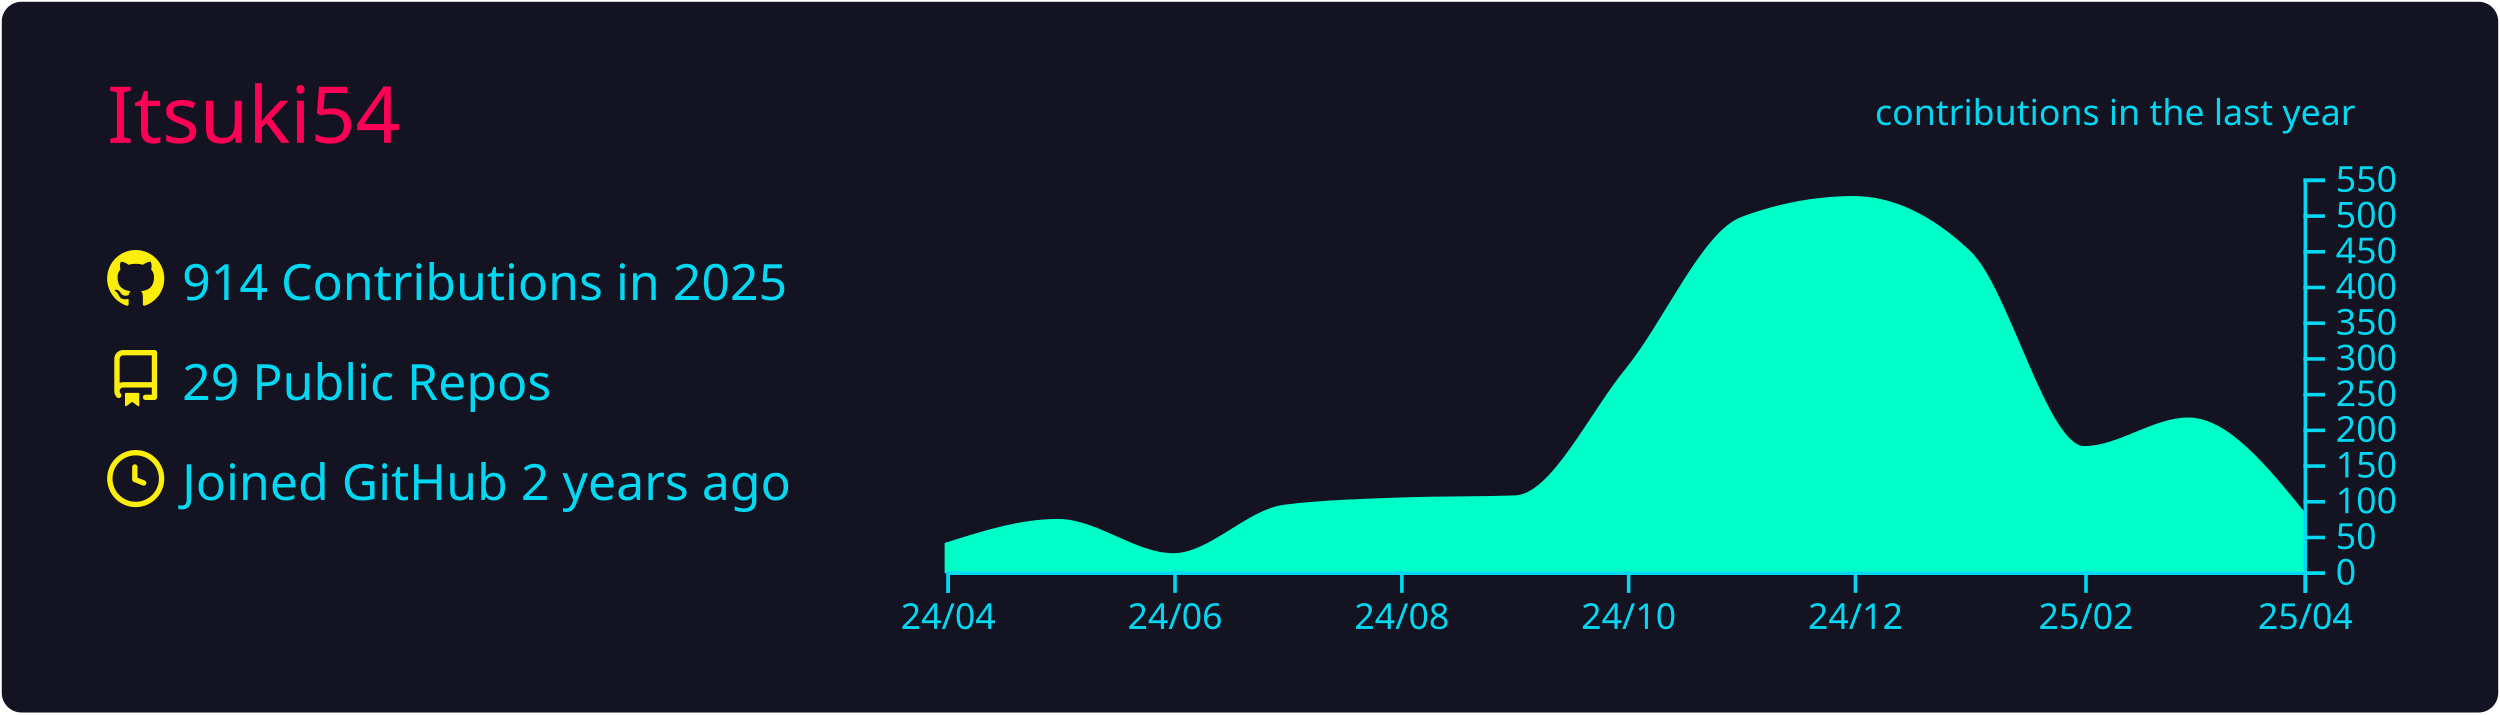
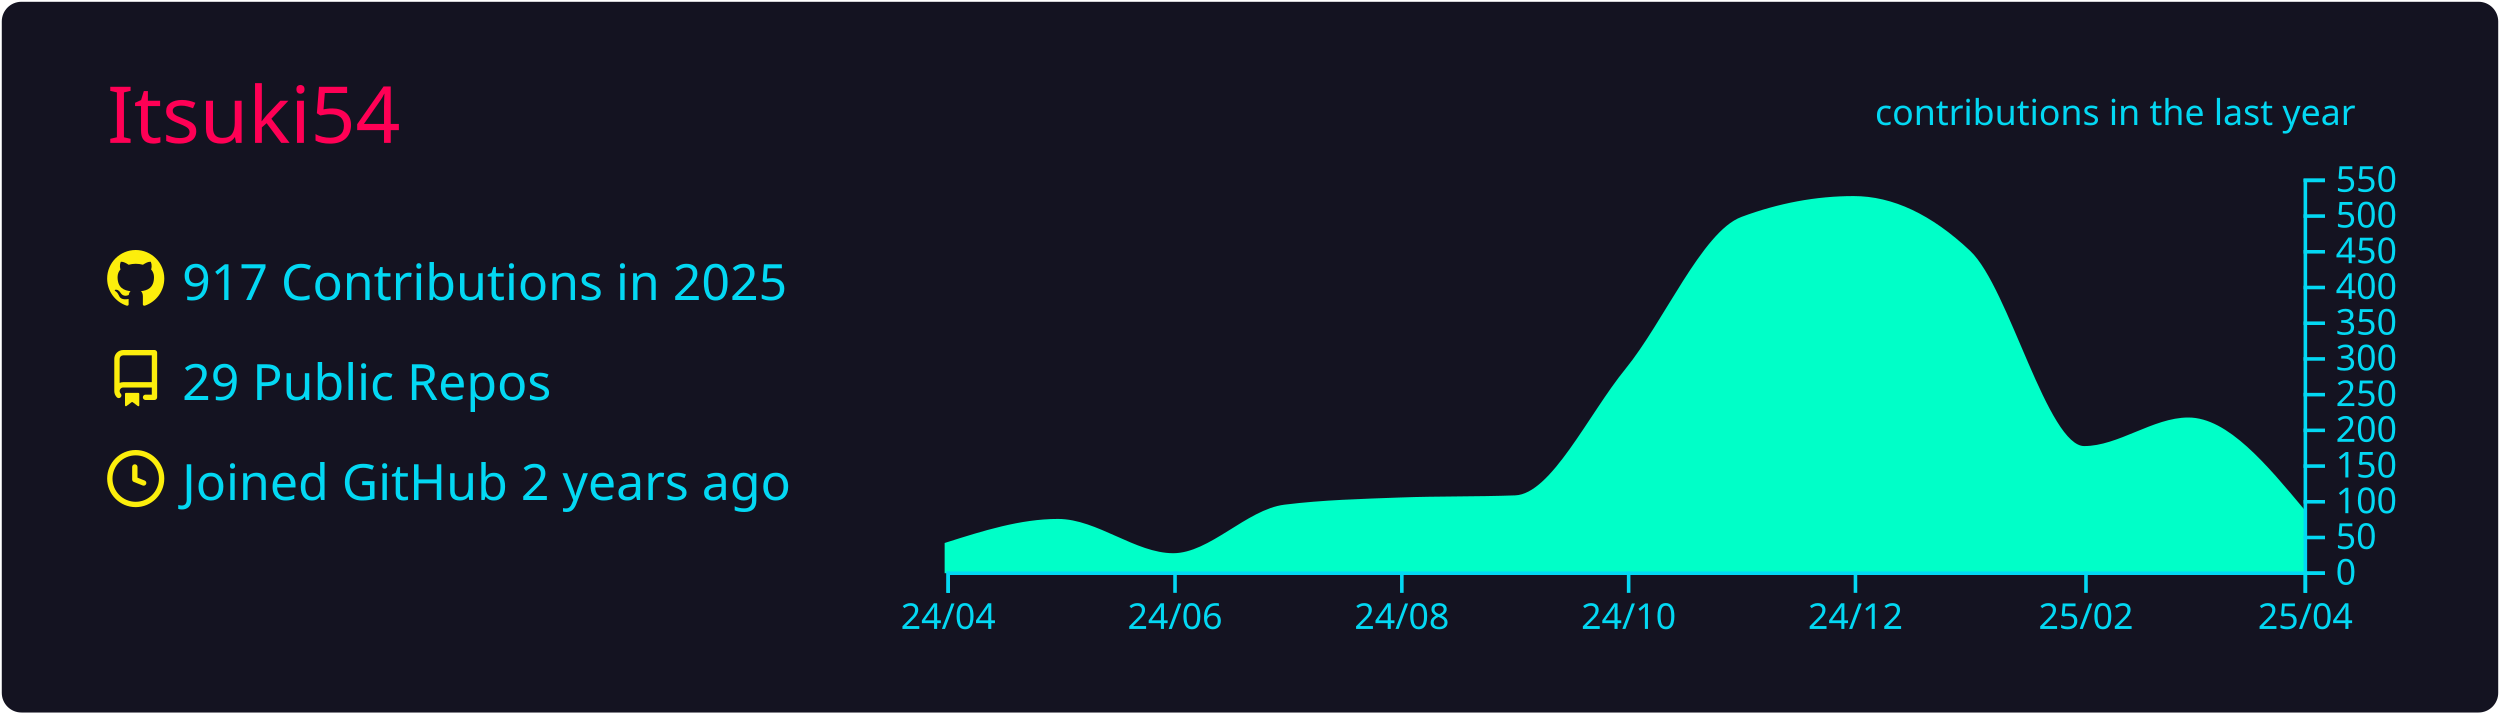
<svg xmlns="http://www.w3.org/2000/svg" width="700" height="200" viewBox="0 0 700 200">
  <style>* {
          font-family: 'Segoe UI', Ubuntu, "Helvetica Neue", Sans-Serif
        }</style>
  <rect x="1" y="1" rx="5" ry="5" height="99%" width="99.714%" stroke="#141321" stroke-width="1" fill="#141321" stroke-opacity="1" />
  <text x="30" y="40" style="font-size: 22px; fill: #ff0055;">Itsuki54</text>
  <g transform="translate(0,40)">
    <g transform="translate(30,30)">
      <g transform="translate(0,0)" width="14" height="14" fill="#fcee0c">
        <path fill-rule="evenodd" d="M8 0C3.58 0 0 3.58 0 8c0 3.54 2.29 6.53 5.47 7.59.4.07.55-.17.55-.38 0-.19-.01-.82-.01-1.49-2.01.37-2.53-.49-2.69-.94-.09-.23-.48-.94-.82-1.13-.28-.15-.68-.52-.01-.53.63-.01 1.08.58 1.23.82.72 1.21 1.87.87 2.33.66.07-.52.28-.87.51-1.07-1.78-.2-3.64-.89-3.64-3.95 0-.87.31-1.59.82-2.15-.08-.2-.36-1.02.08-2.12 0 0 .67-.21 2.2.82.64-.18 1.32-.27 2-.27.68 0 1.36.09 2 .27 1.53-1.04 2.2-.82 2.2-.82.44 1.1.16 1.92.08 2.12.51.56.82 1.27.82 2.15 0 3.07-1.87 3.75-3.65 3.95.29.25.54.73.54 1.48 0 1.07-.01 1.93-.01 2.2 0 .21.15.46.55.38A8.013 8.013 0 0016 8c0-4.42-3.58-8-8-8z" />
      </g>
      <g transform="translate(0,28)" width="14" height="14" fill="#fcee0c">
        <path fill-rule="evenodd" d="M2 2.5A2.5 2.5 0 014.5 0h8.75a.75.75 0 01.75.75v12.5a.75.75 0 01-.75.75h-2.5a.75.75 0 110-1.5h1.75v-2h-8a1 1 0 00-.714 1.7.75.75 0 01-1.072 1.05A2.495 2.495 0 012 11.5v-9zm10.5-1V9h-8c-.356 0-.694.074-1 .208V2.5a1 1 0 011-1h8zM5 12.25v3.25a.25.25 0 00.4.2l1.45-1.087a.25.25 0 01.3 0L8.6 15.7a.25.25 0 00.4-.2v-3.25a.25.25 0 00-.25-.25h-3.5a.25.25 0 00-.25.25z" />
      </g>
      <g transform="translate(0,56)" width="14" height="14" fill="#fcee0c">
        <path fill-rule="evenodd" d="M1.5 8a6.5 6.5 0 1113 0 6.5 6.5 0 01-13 0zM8 0a8 8 0 100 16A8 8 0 008 0zm.5 4.75a.75.75 0 00-1.5 0v3.5a.75.75 0 00.471.696l2.5 1a.75.75 0 00.557-1.392L8.5 7.742V4.75z" />
      </g>
-       <text x="21" y="14" style="fill: #03d8f3; font-size: 14px;">914 Contributions in 2025</text>
+       <text x="21" y="14" style="fill: #03d8f3; font-size: 14px;">917 Contributions in 2025</text>
      <text x="21" y="42" style="fill: #03d8f3; font-size: 14px;">29 Public Repos</text>
      <text x="21" y="70" style="fill: #03d8f3; font-size: 14px;">Joined GitHub 2 years ago</text>
    </g>
    <g color="#00ffc8" transform="translate(295,10)">
-       <path transform="translate(-30,0)" stroke="#00ffc8" fill="#00ffc8" opacity="1" d="M0,102.4C10.411,99.1,20.822,95.8,31.233,95.8C41.991,95.8,52.749,105.4,63.507,105.4C73.918,105.4,84.329,93.09,94.74,91.8C105.498,90.467,116.256,90.2,127.014,89.8C137.772,89.4,148.53,89.6,159.288,89.2C169.699,88.813,180.11,66.357,190.521,53.6C201.279,40.418,212.037,15.196,222.795,11.2C233.205,7.333,243.616,5.4,254.027,5.4C264.785,5.4,275.543,10.467,286.301,20.6C297.059,30.733,307.817,75.4,318.575,75.4C328.292,75.4,338.009,67.4,347.726,67.4C358.484,67.4,369.242,80.6,380,93.8L380,110C369.242,110,358.484,110,347.726,110C338.009,110,328.292,110,318.575,110C307.817,110,297.059,110,286.301,110C275.543,110,264.785,110,254.027,110C243.616,110,233.205,110,222.795,110C212.037,110,201.279,110,190.521,110C180.11,110,169.699,110,159.288,110C148.53,110,137.772,110,127.014,110C116.256,110,105.498,110,94.74,110C84.329,110,73.918,110,63.507,110C52.749,110,41.991,110,31.233,110C20.822,110,10.411,110,0,110Z" />
+       <path transform="translate(-30,0)" stroke="#00ffc8" fill="#00ffc8" opacity="1" d="M0,102.4C10.411,99.1,20.822,95.8,31.233,95.8C41.991,95.8,52.749,105.4,63.507,105.4C73.918,105.4,84.329,93.09,94.74,91.8C105.498,90.467,116.256,90.2,127.014,89.8C137.772,89.4,148.53,89.6,159.288,89.2C169.699,88.813,180.11,66.357,190.521,53.6C201.279,40.418,212.037,15.196,222.795,11.2C233.205,7.333,243.616,5.4,254.027,5.4C264.785,5.4,275.543,10.467,286.301,20.6C297.059,30.733,307.817,75.4,318.575,75.4C328.292,75.4,338.009,67.4,347.726,67.4C358.484,67.4,369.242,80.3,380,93.2L380,110C369.242,110,358.484,110,347.726,110C338.009,110,328.292,110,318.575,110C307.817,110,297.059,110,286.301,110C275.543,110,264.785,110,254.027,110C243.616,110,233.205,110,222.795,110C212.037,110,201.279,110,190.521,110C180.11,110,169.699,110,159.288,110C148.53,110,137.772,110,127.014,110C116.256,110,105.498,110,94.74,110C84.329,110,73.918,110,63.507,110C52.749,110,41.991,110,31.233,110C20.822,110,10.411,110,0,110Z" />
      <g color="#03d8f3" transform="translate(-30,110)" fill="none" font-size="10" font-family="sans-serif" text-anchor="middle">
        <path class="domain" stroke="currentColor" d="M0.5,6V0.5H380.5V6" />
        <g class="tick" opacity="1" transform="translate(0.5,0)">
          <line stroke="currentColor" y2="6" />
          <text fill="currentColor" y="9" dy="0.71em">24/04</text>
        </g>
        <g class="tick" opacity="1" transform="translate(64.00685,0)">
          <line stroke="currentColor" y2="6" />
          <text fill="currentColor" y="9" dy="0.71em">24/06</text>
        </g>
        <g class="tick" opacity="1" transform="translate(127.5137,0)">
          <line stroke="currentColor" y2="6" />
          <text fill="currentColor" y="9" dy="0.71em">24/08</text>
        </g>
        <g class="tick" opacity="1" transform="translate(191.0205,0)">
          <line stroke="currentColor" y2="6" />
          <text fill="currentColor" y="9" dy="0.71em">24/10</text>
        </g>
        <g class="tick" opacity="1" transform="translate(254.5274,0)">
          <line stroke="currentColor" y2="6" />
          <text fill="currentColor" y="9" dy="0.71em">24/12</text>
        </g>
        <g class="tick" opacity="1" transform="translate(319.0753,0)">
          <line stroke="currentColor" y2="6" />
          <text fill="currentColor" y="9" dy="0.71em">25/02</text>
        </g>
        <g class="tick" opacity="1" transform="translate(380.5,0)">
          <line stroke="currentColor" y2="6" />
          <text fill="currentColor" y="9" dy="0.71em">25/04</text>
        </g>
      </g>
      <g color="#03d8f3" transform="translate(350,0)" fill="none" font-size="10" font-family="sans-serif" text-anchor="start">
        <path class="domain" stroke="currentColor" d="M6,110.5H0.5V0.5H6" />
        <g class="tick" opacity="1" transform="translate(0,110.5)">
          <line stroke="currentColor" x2="6" />
          <text fill="currentColor" x="9" dy="0.32em">0</text>
        </g>
        <g class="tick" opacity="1" transform="translate(0,100.5)">
          <line stroke="currentColor" x2="6" />
          <text fill="currentColor" x="9" dy="0.32em">50</text>
        </g>
        <g class="tick" opacity="1" transform="translate(0,90.5)">
          <line stroke="currentColor" x2="6" />
          <text fill="currentColor" x="9" dy="0.32em">100</text>
        </g>
        <g class="tick" opacity="1" transform="translate(0,80.5)">
          <line stroke="currentColor" x2="6" />
          <text fill="currentColor" x="9" dy="0.32em">150</text>
        </g>
        <g class="tick" opacity="1" transform="translate(0,70.5)">
          <line stroke="currentColor" x2="6" />
          <text fill="currentColor" x="9" dy="0.32em">200</text>
        </g>
        <g class="tick" opacity="1" transform="translate(0,60.5)">
          <line stroke="currentColor" x2="6" />
          <text fill="currentColor" x="9" dy="0.32em">250</text>
        </g>
        <g class="tick" opacity="1" transform="translate(0,50.5)">
          <line stroke="currentColor" x2="6" />
          <text fill="currentColor" x="9" dy="0.32em">300</text>
        </g>
        <g class="tick" opacity="1" transform="translate(0,40.5)">
          <line stroke="currentColor" x2="6" />
          <text fill="currentColor" x="9" dy="0.32em">350</text>
        </g>
        <g class="tick" opacity="1" transform="translate(0,30.5)">
          <line stroke="currentColor" x2="6" />
          <text fill="currentColor" x="9" dy="0.32em">400</text>
        </g>
        <g class="tick" opacity="1" transform="translate(0,20.5)">
          <line stroke="currentColor" x2="6" />
          <text fill="currentColor" x="9" dy="0.32em">450</text>
        </g>
        <g class="tick" opacity="1" transform="translate(0,10.5)">
          <line stroke="currentColor" x2="6" />
          <text fill="currentColor" x="9" dy="0.32em">500</text>
        </g>
        <g class="tick" opacity="1" transform="translate(0,0.5)">
          <line stroke="currentColor" x2="6" />
          <text fill="currentColor" x="9" dy="0.32em">550</text>
        </g>
      </g>
      <g>
        <text y="-15" x="230" style="fill: #03d8f3; font-size: 10px;">contributions in the last year</text>
      </g>
    </g>
  </g>
</svg>
